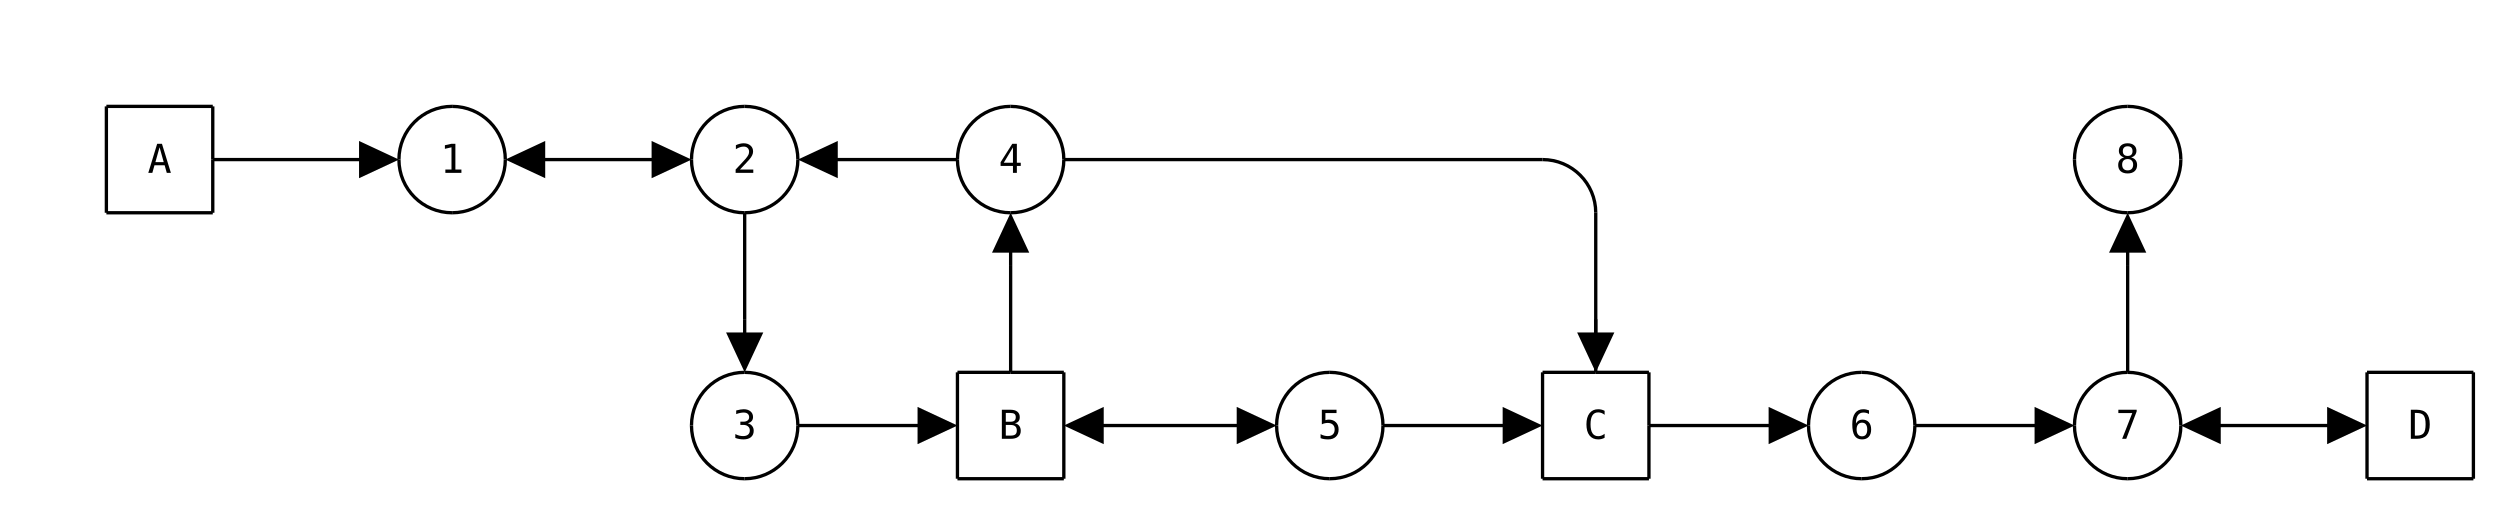
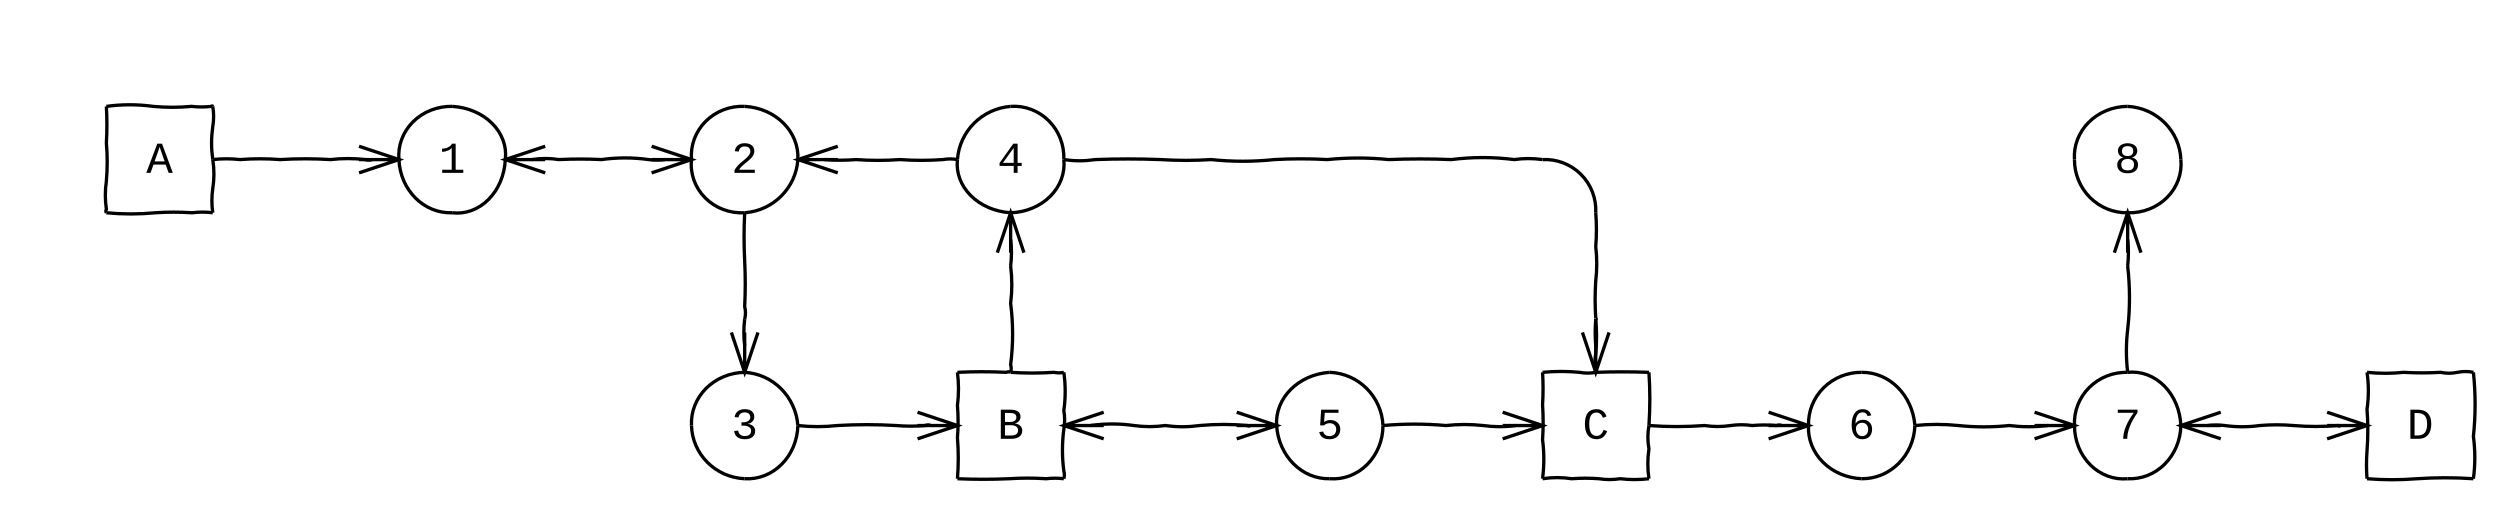
<svg xmlns="http://www.w3.org/2000/svg" class="diagram" version="1.1" height="153" width="752">
  <g transform="translate(8,16)">
-     <path d="M 24,16 L 56,16" style="fill:none;stroke:#000;" />
-     <path d="M 56,32 L 104,32" style="fill:none;stroke:#000;" />
-     <path d="M 152,32 L 192,32" style="fill:none;stroke:#000;" />
-     <path d="M 240,32 L 280,32" style="fill:none;stroke:#000;" />
-     <path d="M 312,32 L 456,32" style="fill:none;stroke:#000;" />
-     <path d="M 24,48 L 56,48" style="fill:none;stroke:#000;" />
-     <path d="M 280,96 L 296,96" style="fill:none;stroke:#000;" />
-     <path d="M 296,96 L 312,96" style="fill:none;stroke:#000;" />
-     <path d="M 456,96 L 472,96" style="fill:none;stroke:#000;" />
-     <path d="M 472,96 L 488,96" style="fill:none;stroke:#000;" />
-     <path d="M 704,96 L 736,96" style="fill:none;stroke:#000;" />
-     <path d="M 232,112 L 272,112" style="fill:none;stroke:#000;" />
-     <path d="M 320,112 L 368,112" style="fill:none;stroke:#000;" />
-     <path d="M 408,112 L 448,112" style="fill:none;stroke:#000;" />
-     <path d="M 488,112 L 528,112" style="fill:none;stroke:#000;" />
-     <path d="M 568,112 L 608,112" style="fill:none;stroke:#000;" />
-     <path d="M 656,112 L 696,112" style="fill:none;stroke:#000;" />
-     <path d="M 280,128 L 312,128" style="fill:none;stroke:#000;" />
-     <path d="M 456,128 L 488,128" style="fill:none;stroke:#000;" />
-     <path d="M 704,128 L 736,128" style="fill:none;stroke:#000;" />
-     <path d="M 24,16 L 24,48" style="fill:none;stroke:#000;" />
-     <path d="M 56,16 L 56,32" style="fill:none;stroke:#000;" />
-     <path d="M 56,32 L 56,48" style="fill:none;stroke:#000;" />
-     <path d="M 216,48 L 216,80" style="fill:none;stroke:#000;" />
-     <path d="M 280,96 L 280,128" style="fill:none;stroke:#000;" />
-     <path d="M 296,64 L 296,96" style="fill:none;stroke:#000;" />
-     <path d="M 312,96 L 312,128" style="fill:none;stroke:#000;" />
-     <path d="M 456,96 L 456,128" style="fill:none;stroke:#000;" />
-     <path d="M 472,48 L 472,80" style="fill:none;stroke:#000;" />
-     <path d="M 472,80 L 472,96" style="fill:none;stroke:#000;" />
-     <path d="M 488,96 L 488,112" style="fill:none;stroke:#000;" />
-     <path d="M 488,112 L 488,128" style="fill:none;stroke:#000;" />
-     <path d="M 632,64 L 632,96" style="fill:none;stroke:#000;" />
-     <path d="M 704,96 L 704,128" style="fill:none;stroke:#000;" />
-     <path d="M 736,96 L 736,128" style="fill:none;stroke:#000;" />
-     <polygon points="112,32 100,26.4 100,37.6" style="fill:#000" transform="rotate(0, 104, 32)" />
-     <polygon points="160,32 148,26.4 148,37.6" style="fill:#000" transform="rotate(180, 152, 32)" />
-     <polygon points="200,32 188,26.4 188,37.6" style="fill:#000" transform="rotate(0, 192, 32)" />
-     <path d="M 216,80 L 216,88" style="fill:none;stroke:#000;" />
-     <polygon points="232,80 220,74.4 220,85.6" style="fill:#000" transform="rotate(90, 216, 80)" />
-     <polygon points="248,32 236,26.4 236,37.6" style="fill:#000" transform="rotate(180, 240, 32)" />
-     <polygon points="280,112 268,106.4 268,117.6" style="fill:#000" transform="rotate(0, 272, 112)" />
-     <path d="M 296,56 L 296,64" style="fill:none;stroke:#000;" />
-     <polygon points="312,64 300,58.4 300,69.6" style="fill:#000" transform="rotate(270, 296, 64)" />
-     <polygon points="328,112 316,106.4 316,117.6" style="fill:#000" transform="rotate(180, 320, 112)" />
-     <polygon points="376,112 364,106.4 364,117.6" style="fill:#000" transform="rotate(0, 368, 112)" />
-     <polygon points="456,112 444,106.4 444,117.6" style="fill:#000" transform="rotate(0, 448, 112)" />
-     <path d="M 472,80 L 472,88" style="fill:none;stroke:#000;" />
-     <polygon points="488,80 476,74.4 476,85.6" style="fill:#000" transform="rotate(90, 472, 80)" />
-     <polygon points="536,112 524,106.4 524,117.6" style="fill:#000" transform="rotate(0, 528, 112)" />
-     <polygon points="616,112 604,106.4 604,117.6" style="fill:#000" transform="rotate(0, 608, 112)" />
-     <path d="M 632,56 L 632,64" style="fill:none;stroke:#000;" />
-     <polygon points="648,64 636,58.4 636,69.6" style="fill:#000" transform="rotate(270, 632, 64)" />
-     <polygon points="664,112 652,106.4 652,117.6" style="fill:#000" transform="rotate(180, 656, 112)" />
-     <polygon points="704,112 692,106.4 692,117.6" style="fill:#000" transform="rotate(0, 696, 112)" />
-     <path d="M 128,16 A 16,16 0 0,0 112,32" style="fill:none;stroke:#000;" />
-     <path d="M 128,16 A 16,16 0 0,1 144,32" style="fill:none;stroke:#000;" />
-     <path d="M 216,16 A 16,16 0 0,0 200,32" style="fill:none;stroke:#000;" />
-     <path d="M 216,16 A 16,16 0 0,1 232,32" style="fill:none;stroke:#000;" />
-     <path d="M 296,16 A 16,16 0 0,0 280,32" style="fill:none;stroke:#000;" />
-     <path d="M 296,16 A 16,16 0 0,1 312,32" style="fill:none;stroke:#000;" />
-     <path d="M 632,16 A 16,16 0 0,0 616,32" style="fill:none;stroke:#000;" />
-     <path d="M 632,16 A 16,16 0 0,1 648,32" style="fill:none;stroke:#000;" />
-     <path d="M 456,32 A 16,16 0 0,1 472,48" style="fill:none;stroke:#000;" />
-     <path d="M 112,32 A 16,16 0 0,0 128,48" style="fill:none;stroke:#000;" />
-     <path d="M 144,32 A 16,16 0 0,1 128,48" style="fill:none;stroke:#000;" />
-     <path d="M 200,32 A 16,16 0 0,0 216,48" style="fill:none;stroke:#000;" />
-     <path d="M 232,32 A 16,16 0 0,1 216,48" style="fill:none;stroke:#000;" />
-     <path d="M 280,32 A 16,16 0 0,0 296,48" style="fill:none;stroke:#000;" />
-     <path d="M 312,32 A 16,16 0 0,1 296,48" style="fill:none;stroke:#000;" />
-     <path d="M 616,32 A 16,16 0 0,0 632,48" style="fill:none;stroke:#000;" />
-     <path d="M 648,32 A 16,16 0 0,1 632,48" style="fill:none;stroke:#000;" />
-     <path d="M 216,96 A 16,16 0 0,0 200,112" style="fill:none;stroke:#000;" />
-     <path d="M 216,96 A 16,16 0 0,1 232,112" style="fill:none;stroke:#000;" />
-     <path d="M 392,96 A 16,16 0 0,0 376,112" style="fill:none;stroke:#000;" />
-     <path d="M 392,96 A 16,16 0 0,1 408,112" style="fill:none;stroke:#000;" />
-     <path d="M 552,96 A 16,16 0 0,0 536,112" style="fill:none;stroke:#000;" />
-     <path d="M 552,96 A 16,16 0 0,1 568,112" style="fill:none;stroke:#000;" />
-     <path d="M 632,96 A 16,16 0 0,0 616,112" style="fill:none;stroke:#000;" />
-     <path d="M 632,96 A 16,16 0 0,1 648,112" style="fill:none;stroke:#000;" />
-     <path d="M 200,112 A 16,16 0 0,0 216,128" style="fill:none;stroke:#000;" />
-     <path d="M 232,112 A 16,16 0 0,1 216,128" style="fill:none;stroke:#000;" />
-     <path d="M 376,112 A 16,16 0 0,0 392,128" style="fill:none;stroke:#000;" />
-     <path d="M 408,112 A 16,16 0 0,1 392,128" style="fill:none;stroke:#000;" />
-     <path d="M 536,112 A 16,16 0 0,0 552,128" style="fill:none;stroke:#000;" />
-     <path d="M 568,112 A 16,16 0 0,1 552,128" style="fill:none;stroke:#000;" />
-     <path d="M 616,112 A 16,16 0 0,0 632,128" style="fill:none;stroke:#000;" />
-     <path d="M 648,112 A 16,16 0 0,1 632,128" style="fill:none;stroke:#000;" />
-     <text text-anchor="middle" font-family="Menlo,Lucida Console,monospace" x="128" y="36" style="fill:#000;font-size:1em">1</text>
-     <text text-anchor="middle" font-family="Menlo,Lucida Console,monospace" x="296" y="36" style="fill:#000;font-size:1em">4</text>
-     <text text-anchor="middle" font-family="Menlo,Lucida Console,monospace" x="632" y="36" style="fill:#000;font-size:1em">8</text>
-     <text text-anchor="middle" font-family="Menlo,Lucida Console,monospace" x="296" y="116" style="fill:#000;font-size:1em">B</text>
-     <text text-anchor="middle" font-family="Menlo,Lucida Console,monospace" x="392" y="116" style="fill:#000;font-size:1em">5</text>
-     <text text-anchor="middle" font-family="Menlo,Lucida Console,monospace" x="40" y="36" style="fill:#000;font-size:1em">A</text>
-     <text text-anchor="middle" font-family="Menlo,Lucida Console,monospace" x="216" y="36" style="fill:#000;font-size:1em">2</text>
-     <text text-anchor="middle" font-family="Menlo,Lucida Console,monospace" x="216" y="116" style="fill:#000;font-size:1em">3</text>
-     <text text-anchor="middle" font-family="Menlo,Lucida Console,monospace" x="472" y="116" style="fill:#000;font-size:1em">C</text>
-     <text text-anchor="middle" font-family="Menlo,Lucida Console,monospace" x="552" y="116" style="fill:#000;font-size:1em">6</text>
-     <text text-anchor="middle" font-family="Menlo,Lucida Console,monospace" x="632" y="116" style="fill:#000;font-size:1em">7</text>
-     <text text-anchor="middle" font-family="Menlo,Lucida Console,monospace" x="720" y="116" style="fill:#000;font-size:1em">D</text>
+     <path d="M 24,16 Q 31.035,15.038 38.07,16 Q 43.853,16.546 49.636,16 Q 52.628,16.347 55.62,16 Q 55.81,15.69 56,16 " style="fill:none;stroke:#000;" />
+     <path d="M 56,32 Q 60.107,31.544 64.214,32 Q 70.231,31.53 76.247,32 Q 83.84,31.534 91.434,32 Q 96.64,31.403 101.847,32 Q 102.923,32.332 104,32 " style="fill:none;stroke:#000;" />
+     <path d="M 152,32 Q 156.049,31.35 160.099,32 Q 166.527,31.682 172.956,32 Q 180.01,31.012 187.065,32 Q 189.532,32.315 192,32 " style="fill:none;stroke:#000;" />
+     <path d="M 240,32 Q 244.761,32.382 249.523,32 Q 256.104,32.483 262.685,32 Q 269.165,32.464 275.644,32 Q 277.822,31.621 280,32 " style="fill:none;stroke:#000;" />
+     <path d="M 312,32 Q 316.728,32.723 321.457,32 Q 331.284,31.627 341.11,32 Q 348.719,32.484 356.327,32 Q 365.823,33.004 375.319,32 Q 383.296,31.554 391.273,32 Q 400.5,31.07 409.728,32 Q 419.144,31.614 428.561,32 Q 438.013,30.797 447.466,32 Q 451.733,31.397 456,32 " style="fill:none;stroke:#000;" />
+     <path d="M 24,48 Q 31.371,48.707 38.742,48 Q 44.271,47.628 49.799,48 Q 52.9,47.6 56,48 " style="fill:none;stroke:#000;" />
+     <path d="M 280,96 Q 287.334,95.637 294.668,96 Q 295.334,95.675 296,96 " style="fill:none;stroke:#000;" />
+     <path d="M 296,96 Q 302.515,96.422 309.029,96 Q 310.515,96.319 312,96 " style="fill:none;stroke:#000;" />
+     <path d="M 456,96 Q 461.577,95.457 467.155,96 Q 469.577,96.451 472,96 " style="fill:none;stroke:#000;" />
+     <path d="M 472,96 Q 480,95.7 488,96 " style="fill:none;stroke:#000;" />
+     <path d="M 704,96 Q 709.5,96.574 715,96 Q 720.572,96.317 726.144,96 Q 728.665,96.531 731.187,96 Q 733.593,95.504 736,96 " style="fill:none;stroke:#000;" />
+     <path d="M 232,112 Q 237.938,112.656 243.877,112 Q 252.72,111.479 261.564,112 Q 265.92,112.376 270.276,112 Q 271.138,111.64 272,112 " style="fill:none;stroke:#000;" />
+     <path d="M 320,112 Q 326.544,111.062 333.088,112 Q 337.793,112.654 342.498,112 Q 347.667,112.73 352.835,112 Q 360.044,111.341 367.252,112 Q 367.626,112.315 368,112 " style="fill:none;stroke:#000;" />
+     <path d="M 408,112 Q 417.472,111.158 426.944,112 Q 432.532,111.391 438.121,112 Q 443.06,112.694 448,112 " style="fill:none;stroke:#000;" />
+     <path d="M 488,112 Q 496.373,112.629 504.746,112 Q 508.671,112.59 512.596,112 Q 515.834,111.532 519.072,112 Q 522.711,111.672 526.349,112 Q 527.175,111.689 528,112 " style="fill:none;stroke:#000;" />
+     <path d="M 568,112 Q 574.543,111.326 581.086,112 Q 588.717,112.798 596.349,112 Q 602.174,112.717 608,112 " style="fill:none;stroke:#000;" />
+     <path d="M 656,112 Q 658.596,111.692 661.192,112 Q 666.461,112.735 671.729,112 Q 676.811,111.571 681.894,112 Q 688.556,112.568 695.219,112 Q 695.609,112.313 696,112 " style="fill:none;stroke:#000;" />
+     <path d="M 280,128 Q 287.752,128.345 295.504,128 Q 301.091,127.638 306.677,128 Q 309.339,127.686 312,128 " style="fill:none;stroke:#000;" />
+     <path d="M 456,128 Q 460.381,127.328 464.761,128 Q 468.856,127.691 472.95,128 Q 476.147,128.506 479.344,128 Q 483.672,128.511 488,128 " style="fill:none;stroke:#000;" />
+     <path d="M 704,128 Q 711.539,128.602 719.077,128 Q 727.539,127.43 736,128 " style="fill:none;stroke:#000;" />
+     <path d="M 24,16 Q 24.311,21.503 24,27.006 Q 24.494,32.722 24,38.437 Q 23.373,42.709 24,46.982 Q 23.668,47.491 24,48 " style="fill:none;stroke:#000;" />
+     <path d="M 56,16 Q 56.52,19.043 56,22.087 Q 55.28,27.043 56,32 " style="fill:none;stroke:#000;" />
+     <path d="M 56,32 Q 56.698,36.359 56,40.718 Q 55.471,44.359 56,48 " style="fill:none;stroke:#000;" />
+     <path d="M 216,48 Q 215.63,55.24 216,62.48 Q 216.347,69.359 216,76.238 Q 216.485,78.119 216,80 " style="fill:none;stroke:#000;" />
+     <path d="M 280,96 Q 280.63,100.99 280,105.981 Q 280.389,110.81 280,115.638 Q 280.491,121.819 280,128 " style="fill:none;stroke:#000;" />
+     <path d="M 296,64 Q 296.705,69.63 296,75.26 Q 297.183,84.478 296,93.697 Q 296.349,94.848 296,96 " style="fill:none;stroke:#000;" />
+     <path d="M 312,96 Q 312.82,101.745 312,107.49 Q 312.486,110.312 312,113.134 Q 311.173,119.41 312,125.687 Q 312.33,126.843 312,128 " style="fill:none;stroke:#000;" />
+     <path d="M 456,96 Q 456.304,100.861 456,105.722 Q 456.353,110.999 456,116.276 Q 456.764,122.138 456,128 " style="fill:none;stroke:#000;" />
+     <path d="M 472,48 Q 472.41,53.101 472,58.203 Q 472.608,63.336 472,68.47 Q 471.633,74.072 472,79.674 Q 472.304,79.837 472,80 " style="fill:none;stroke:#000;" />
+     <path d="M 472,80 Q 472.479,85.131 472,90.261 Q 471.507,93.131 472,96 " style="fill:none;stroke:#000;" />
+     <path d="M 488,96 Q 488.542,104 488,112 " style="fill:none;stroke:#000;" />
+     <path d="M 488,112 Q 487.368,115.506 488,119.011 Q 487.336,123.506 488,128 " style="fill:none;stroke:#000;" />
+     <path d="M 632,64 Q 633.096,73.571 632,83.141 Q 631.243,89.571 632,96 " style="fill:none;stroke:#000;" />
+     <path d="M 704,96 Q 704.806,101.557 704,107.114 Q 704.48,113.354 704,119.594 Q 703.681,123.797 704,128 " style="fill:none;stroke:#000;" />
+     <path d="M 736,96 Q 737.024,105.639 736,115.279 Q 736.85,121.639 736,128 " style="fill:none;stroke:#000;" />
+     <path d="M 100,28 L 112,32 L 100,36 M 112,32 L 100,32" style="fill:none;stroke:#000" transform="rotate(0, 104, 32)" />
+     <path d="M 148,28 L 160,32 L 148,36 M 160,32 L 148,32" style="fill:none;stroke:#000" transform="rotate(180, 152, 32)" />
+     <path d="M 188,28 L 200,32 L 188,36 M 200,32 L 188,32" style="fill:none;stroke:#000" transform="rotate(0, 192, 32)" />
+     <path d="M 216,80 Q 215.507,84 216,88 " style="fill:none;stroke:#000;" />
+     <path d="M 220,76 L 232,80 L 220,84 M 232,80 L 220,80" style="fill:none;stroke:#000" transform="rotate(90, 216, 80)" />
+     <path d="M 236,28 L 248,32 L 236,36 M 248,32 L 236,32" style="fill:none;stroke:#000" transform="rotate(180, 240, 32)" />
+     <path d="M 268,108 L 280,112 L 268,116 M 280,112 L 268,112" style="fill:none;stroke:#000" transform="rotate(0, 272, 112)" />
+     <path d="M 296,56 Q 296.504,60 296,64 " style="fill:none;stroke:#000;" />
+     <path d="M 300,60 L 312,64 L 300,68 M 312,64 L 300,64" style="fill:none;stroke:#000" transform="rotate(270, 296, 64)" />
+     <path d="M 316,108 L 328,112 L 316,116 M 328,112 L 316,112" style="fill:none;stroke:#000" transform="rotate(180, 320, 112)" />
+     <path d="M 364,108 L 376,112 L 364,116 M 376,112 L 364,112" style="fill:none;stroke:#000" transform="rotate(0, 368, 112)" />
+     <path d="M 444,108 L 456,112 L 444,116 M 456,112 L 444,112" style="fill:none;stroke:#000" transform="rotate(0, 448, 112)" />
+     <path d="M 472,80 Q 471.674,84 472,88 " style="fill:none;stroke:#000;" />
+     <path d="M 476,76 L 488,80 L 476,84 M 488,80 L 476,80" style="fill:none;stroke:#000" transform="rotate(90, 472, 80)" />
+     <path d="M 524,108 L 536,112 L 524,116 M 536,112 L 524,112" style="fill:none;stroke:#000" transform="rotate(0, 528, 112)" />
+     <path d="M 604,108 L 616,112 L 604,116 M 616,112 L 604,112" style="fill:none;stroke:#000" transform="rotate(0, 608, 112)" />
+     <path d="M 632,56 Q 632.449,60 632,64 " style="fill:none;stroke:#000;" />
+     <path d="M 636,60 L 648,64 L 636,68 M 648,64 L 636,64" style="fill:none;stroke:#000" transform="rotate(270, 632, 64)" />
+     <path d="M 652,108 L 664,112 L 652,116 M 664,112 L 652,112" style="fill:none;stroke:#000" transform="rotate(180, 656, 112)" />
+     <path d="M 692,108 L 704,112 L 692,116 M 704,112 L 692,112" style="fill:none;stroke:#000" transform="rotate(0, 696, 112)" />
+     <path d="M 128,16 A 15.747,14.792 0 0,0 112,32" style="fill:none;stroke:#000;" />
+     <path d="M 128,16 A 17.205,14.513 0 0,1 144,32" style="fill:none;stroke:#000;" />
+     <path d="M 216,16 A 15.322,14.828 0 0,0 200,32" style="fill:none;stroke:#000;" />
+     <path d="M 216,16 A 17.066,15.271 0 0,1 232,32" style="fill:none;stroke:#000;" />
+     <path d="M 296,16 A 17.467,17.279 0 0,0 280,32" style="fill:none;stroke:#000;" />
+     <path d="M 296,16 A 15.013,15.412 0 0,1 312,32" style="fill:none;stroke:#000;" />
+     <path d="M 632,16 A 16.1,15.029 0 0,0 616,32" style="fill:none;stroke:#000;" />
+     <path d="M 632,16 A 16.941,16.615 0 0,1 648,32" style="fill:none;stroke:#000;" />
+     <path d="M 456,32 A 15.272,15.251 0 0,1 472,48" style="fill:none;stroke:#000;" />
+     <path d="M 112,32 A 15.505,16.754 0 0,0 128,48" style="fill:none;stroke:#000;" />
+     <path d="M 144,32 A 14.515,17.023 0 0,1 128,48" style="fill:none;stroke:#000;" />
+     <path d="M 200,32 A 15.189,14.54 0 0,0 216,48" style="fill:none;stroke:#000;" />
+     <path d="M 232,32 A 17.35,17.198 0 0,1 216,48" style="fill:none;stroke:#000;" />
+     <path d="M 280,32 A 17.388,14.629 0 0,0 296,48" style="fill:none;stroke:#000;" />
+     <path d="M 312,32 A 16.638,14.653 0 0,1 296,48" style="fill:none;stroke:#000;" />
+     <path d="M 616,32 A 15.723,15.927 0 0,0 632,48" style="fill:none;stroke:#000;" />
+     <path d="M 648,32 A 15.542,14.622 0 0,1 632,48" style="fill:none;stroke:#000;" />
+     <path d="M 216,96 A 16.293,15.28 0 0,0 200,112" style="fill:none;stroke:#000;" />
+     <path d="M 216,96 A 16.999,17.381 0 0,1 232,112" style="fill:none;stroke:#000;" />
+     <path d="M 392,96 A 17.31,15.188 0 0,0 376,112" style="fill:none;stroke:#000;" />
+     <path d="M 392,96 A 16.661,16.769 0 0,1 408,112" style="fill:none;stroke:#000;" />
+     <path d="M 552,96 A 15.85,15.517 0 0,0 536,112" style="fill:none;stroke:#000;" />
+     <path d="M 552,96 A 15.917,17.458 0 0,1 568,112" style="fill:none;stroke:#000;" />
+     <path d="M 632,96 A 15.587,15.249 0 0,0 616,112" style="fill:none;stroke:#000;" />
+     <path d="M 632,96 A 14.644,16.869 0 0,1 648,112" style="fill:none;stroke:#000;" />
+     <path d="M 200,112 A 16.769,16.472 0 0,0 216,128" style="fill:none;stroke:#000;" />
+     <path d="M 232,112 A 15.163,16.473 0 0,1 216,128" style="fill:none;stroke:#000;" />
+     <path d="M 376,112 A 15.673,17.258 0 0,0 392,128" style="fill:none;stroke:#000;" />
+     <path d="M 408,112 A 14.949,16.061 0 0,1 392,128" style="fill:none;stroke:#000;" />
+     <path d="M 536,112 A 16.797,15.245 0 0,0 552,128" style="fill:none;stroke:#000;" />
+     <path d="M 568,112 A 15.866,16.599 0 0,1 552,128" style="fill:none;stroke:#000;" />
+     <path d="M 616,112 A 14.746,16.037 0 0,0 632,128" style="fill:none;stroke:#000;" />
+     <path d="M 648,112 A 15.299,16.366 0 0,1 632,128" style="fill:none;stroke:#000;" />
+     <text text-anchor="middle" font-family="Comic Mono,Liberation Mono,monospace" x="392" y="116" style="fill:#000;font-size:10pt">5</text>
+     <text text-anchor="middle" font-family="Comic Mono,Liberation Mono,monospace" x="552" y="116" style="fill:#000;font-size:10pt">6</text>
+     <text text-anchor="middle" font-family="Comic Mono,Liberation Mono,monospace" x="632" y="116" style="fill:#000;font-size:10pt">7</text>
+     <text text-anchor="middle" font-family="Comic Mono,Liberation Mono,monospace" x="720" y="116" style="fill:#000;font-size:10pt">D</text>
+     <text text-anchor="middle" font-family="Comic Mono,Liberation Mono,monospace" x="40" y="36" style="fill:#000;font-size:10pt">A</text>
+     <text text-anchor="middle" font-family="Comic Mono,Liberation Mono,monospace" x="216" y="36" style="fill:#000;font-size:10pt">2</text>
+     <text text-anchor="middle" font-family="Comic Mono,Liberation Mono,monospace" x="216" y="116" style="fill:#000;font-size:10pt">3</text>
+     <text text-anchor="middle" font-family="Comic Mono,Liberation Mono,monospace" x="296" y="116" style="fill:#000;font-size:10pt">B</text>
+     <text text-anchor="middle" font-family="Comic Mono,Liberation Mono,monospace" x="128" y="36" style="fill:#000;font-size:10pt">1</text>
+     <text text-anchor="middle" font-family="Comic Mono,Liberation Mono,monospace" x="296" y="36" style="fill:#000;font-size:10pt">4</text>
+     <text text-anchor="middle" font-family="Comic Mono,Liberation Mono,monospace" x="632" y="36" style="fill:#000;font-size:10pt">8</text>
+     <text text-anchor="middle" font-family="Comic Mono,Liberation Mono,monospace" x="472" y="116" style="fill:#000;font-size:10pt">C</text>
  </g>
</svg>
